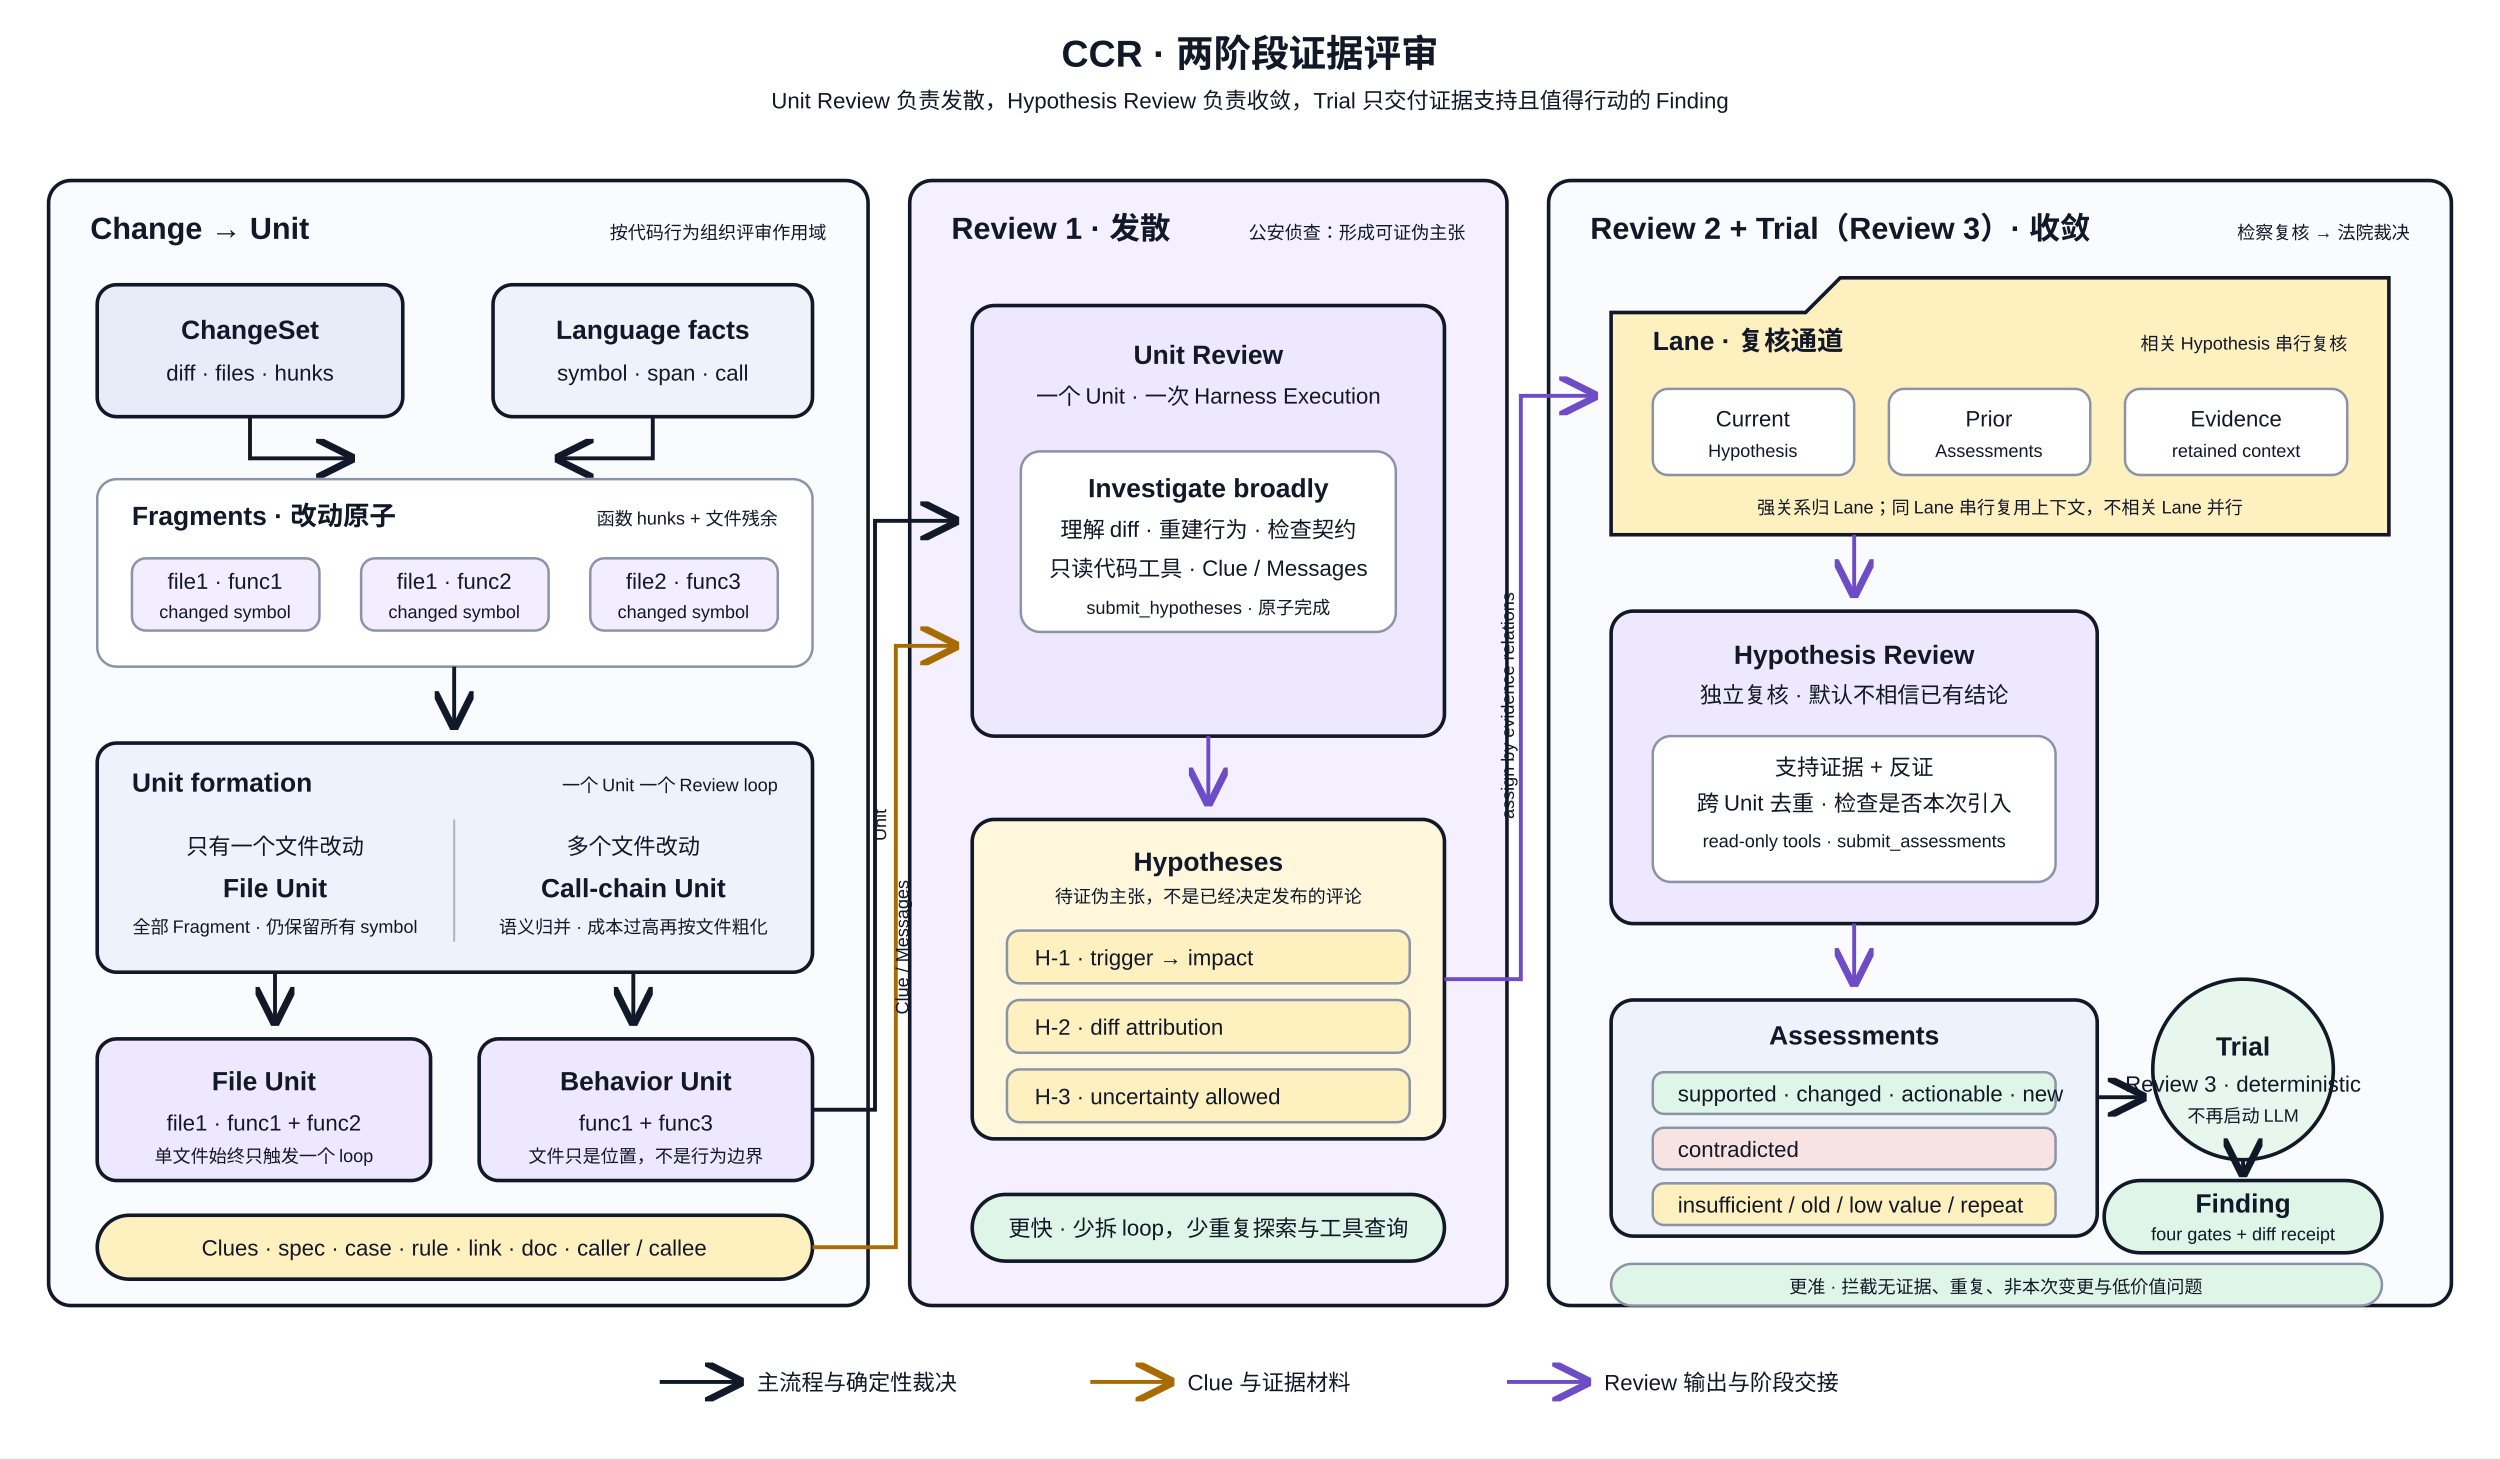
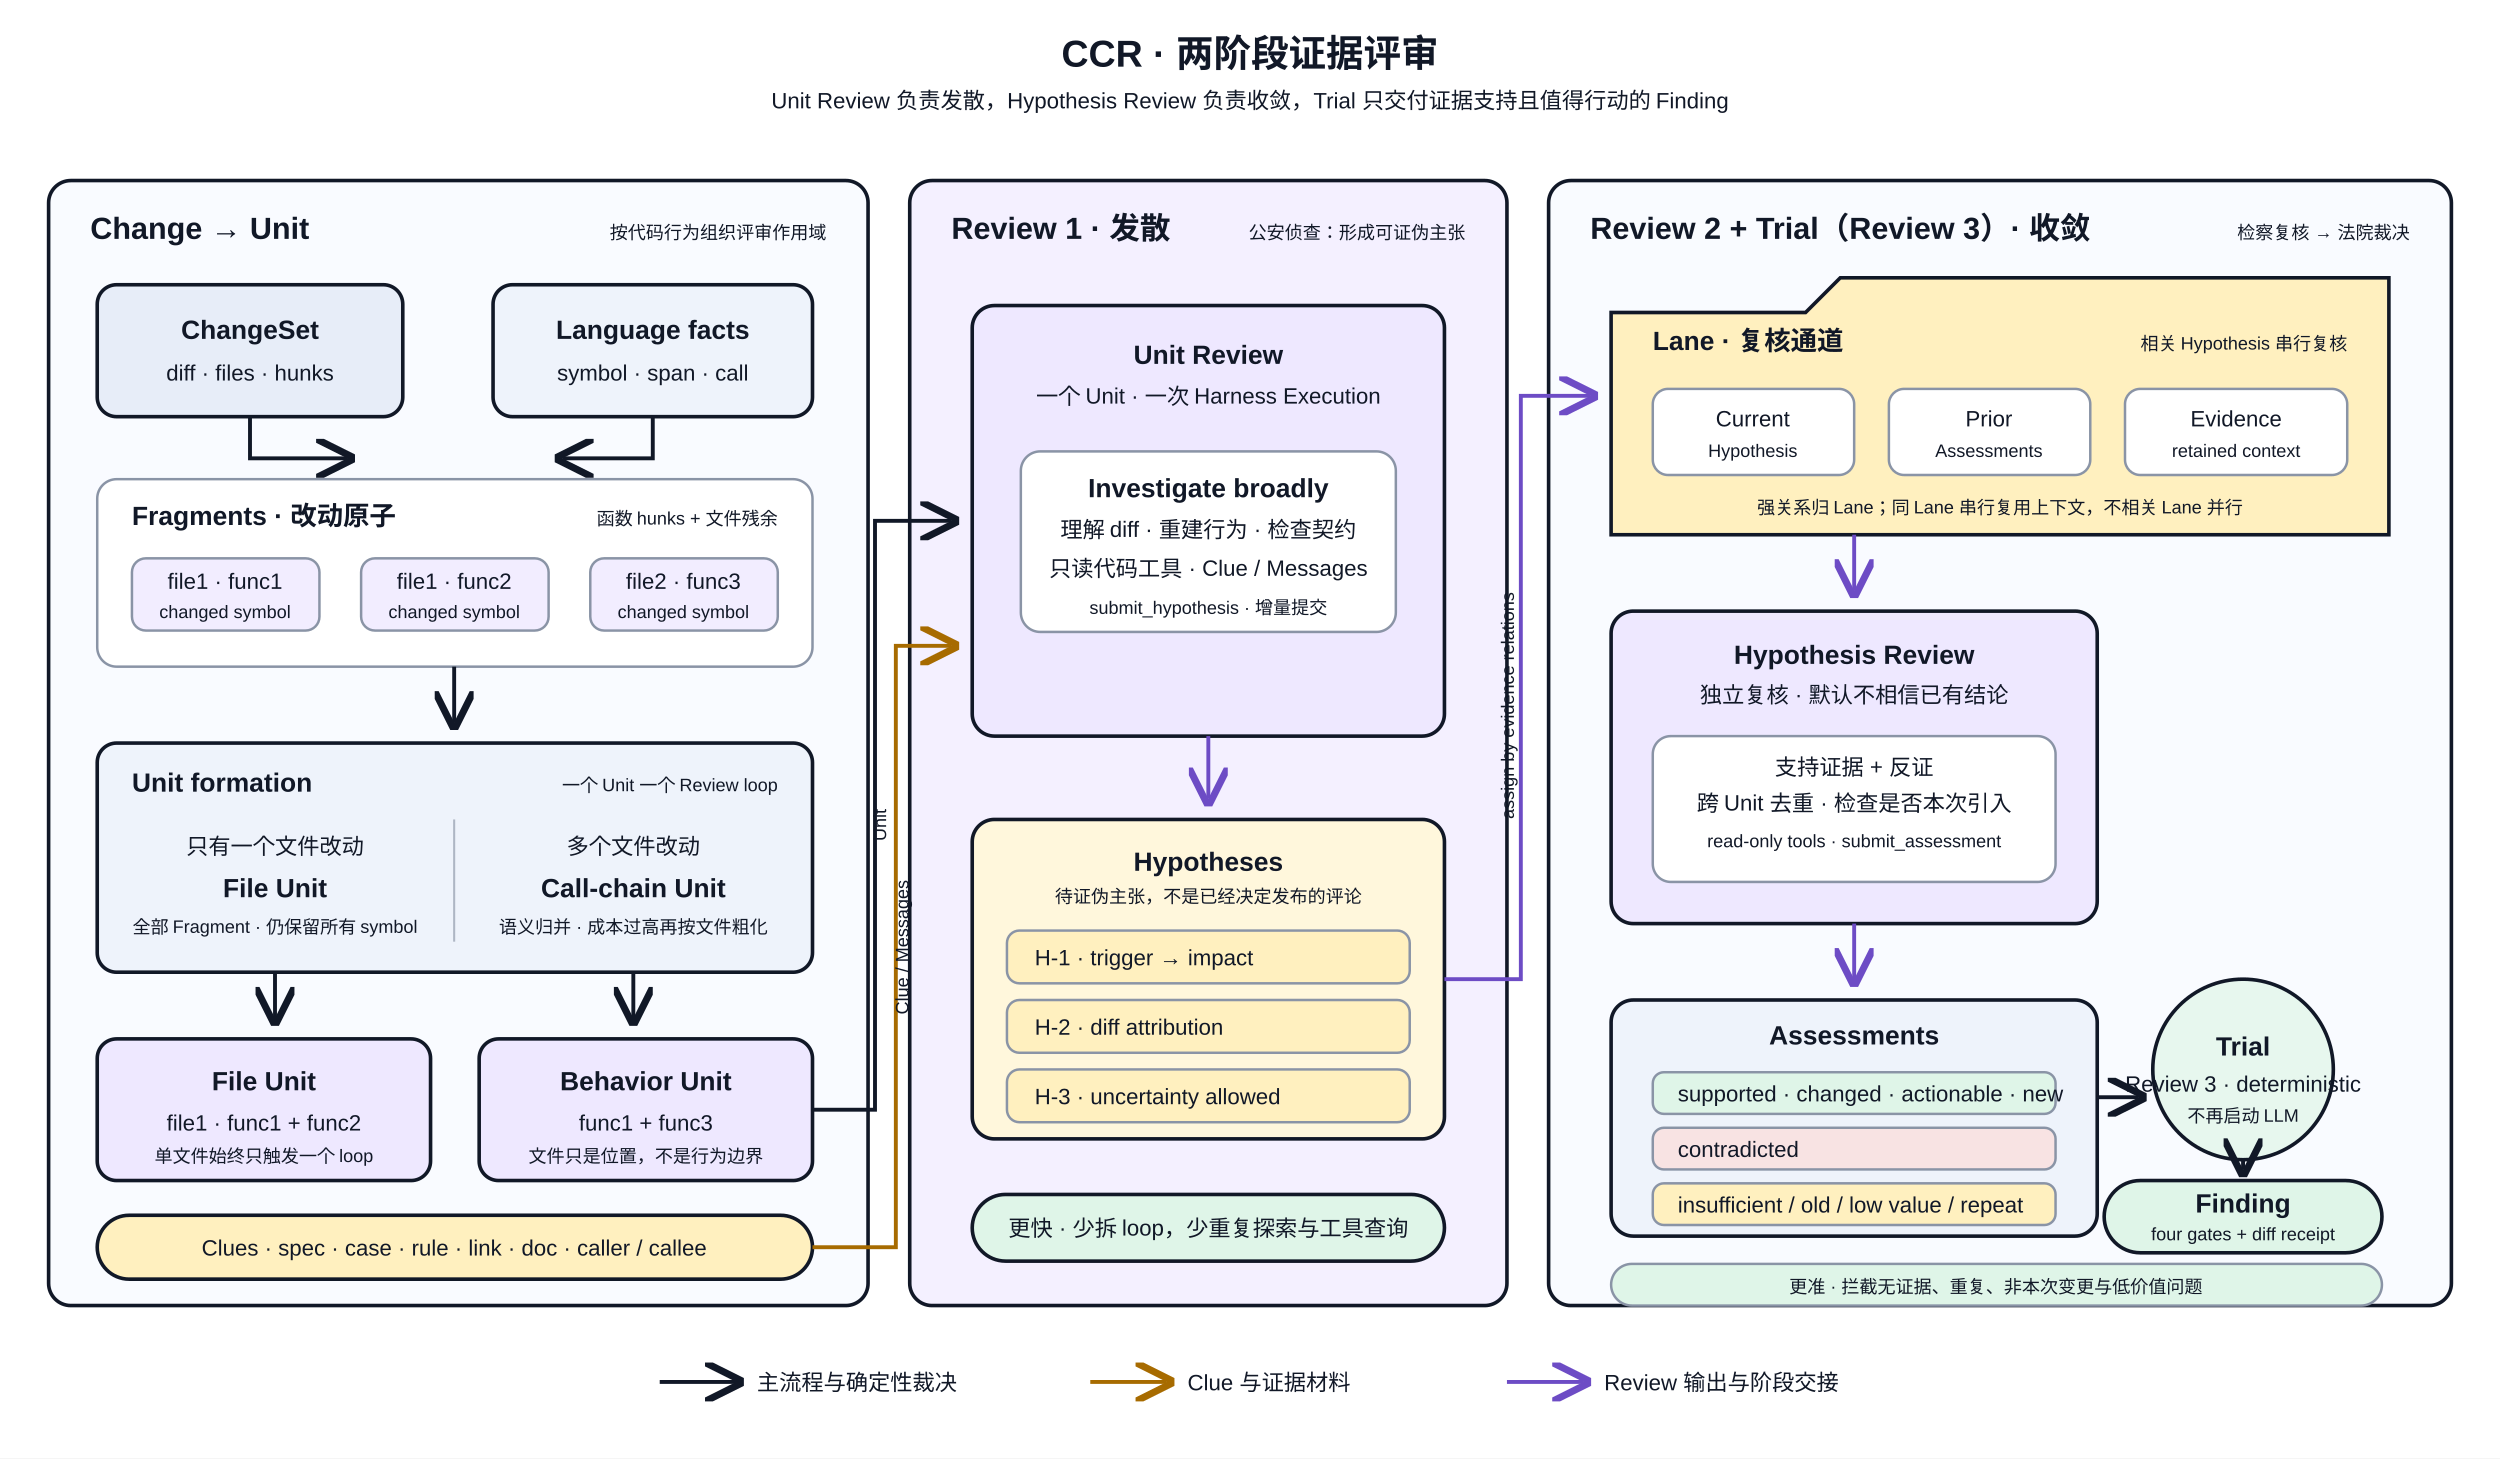
<svg xmlns="http://www.w3.org/2000/svg" width="1800" height="1050" viewBox="0 0 1800 1050">
  <defs>
    <marker id="arrow" markerWidth="10" markerHeight="10" refX="8" refY="5" orient="auto">
      <path d="M0,0 L10,5 L0,10" fill="none" stroke="#111827" stroke-width="1.8" />
    </marker>
    <marker id="review-arrow" markerWidth="10" markerHeight="10" refX="8" refY="5" orient="auto">
      <path d="M0,0 L10,5 L0,10" fill="none" stroke="#6d4cc5" stroke-width="1.8" />
    </marker>
    <marker id="evidence-arrow" markerWidth="10" markerHeight="10" refX="8" refY="5" orient="auto">
      <path d="M0,0 L10,5 L0,10" fill="none" stroke="#a76b00" stroke-width="1.8" />
    </marker>
    <style>
      text {
        font-family: -apple-system, BlinkMacSystemFont, "Segoe UI", "PingFang SC", Arial, sans-serif;
        fill: #111827;
      }
      .title { font-size: 27px; font-weight: 650; }
      .section-title { font-size: 22px; font-weight: 650; }
      .label { font-size: 19px; font-weight: 600; }
      .small { font-size: 16px; }
      .tiny { font-size: 13px; }
      .box { stroke: #111827; stroke-width: 2.6; }
      .soft-box { stroke: #8a94a6; stroke-width: 1.8; }
      .flow { fill: none; stroke: #111827; stroke-width: 2.8; marker-end: url(#arrow); }
      .review-flow {
        fill: none;
        stroke: #6d4cc5;
        stroke-width: 2.8;
        marker-end: url(#review-arrow);
      }
      .evidence-flow {
        fill: none;
        stroke: #a76b00;
        stroke-width: 2.8;
        marker-end: url(#evidence-arrow);
      }
      .divider { stroke: #aeb6c4; stroke-width: 1.5; }
    </style>
  </defs>
  <rect width="1800" height="1050" fill="#ffffff" />
  <text x="900" y="48" text-anchor="middle" class="title">CCR · 两阶段证据评审</text>
  <text x="900" y="78" text-anchor="middle" class="small">
    Unit Review 负责发散，Hypothesis Review 负责收敛，Trial 只交付证据支持且值得行动的 Finding
  </text>
  <rect x="35" y="130" width="590" height="810" rx="16" fill="#f9fbff" class="box" />
  <text x="65" y="172" class="section-title">Change → Unit</text>
  <text x="595" y="172" text-anchor="end" class="tiny">按代码行为组织评审作用域</text>
  <rect x="70" y="205" width="220" height="95" rx="14" fill="#e7edf8" class="box" />
  <text x="180" y="244" text-anchor="middle" class="label">ChangeSet</text>
  <text x="180" y="274" text-anchor="middle" class="small">diff · files · hunks</text>
  <rect x="355" y="205" width="230" height="95" rx="14" fill="#eef3fb" class="box" />
  <text x="470" y="244" text-anchor="middle" class="label">Language facts</text>
  <text x="470" y="274" text-anchor="middle" class="small">symbol · span · call</text>
  <path d="M180 300 V330 H250" class="flow" />
  <path d="M470 300 V330 H405" class="flow" />
  <rect x="70" y="345" width="515" height="135" rx="14" fill="#ffffff" class="soft-box" />
  <text x="95" y="378" class="label">Fragments · 改动原子</text>
  <text x="560" y="378" text-anchor="end" class="tiny">函数 hunks + 文件残余</text>
  <rect x="95" y="402" width="135" height="52" rx="10" fill="#f2edff" class="soft-box" />
  <text x="162" y="424" text-anchor="middle" class="small">file1 · func1</text>
  <text x="162" y="445" text-anchor="middle" class="tiny">changed symbol</text>
  <rect x="260" y="402" width="135" height="52" rx="10" fill="#f2edff" class="soft-box" />
  <text x="327" y="424" text-anchor="middle" class="small">file1 · func2</text>
  <text x="327" y="445" text-anchor="middle" class="tiny">changed symbol</text>
  <rect x="425" y="402" width="135" height="52" rx="10" fill="#f2edff" class="soft-box" />
  <text x="492" y="424" text-anchor="middle" class="small">file2 · func3</text>
  <text x="492" y="445" text-anchor="middle" class="tiny">changed symbol</text>
  <line x1="327" y1="480" x2="327" y2="520" class="flow" />
  <rect x="70" y="535" width="515" height="165" rx="14" fill="#eef3fb" class="box" />
  <text x="95" y="570" class="label">Unit formation</text>
  <text x="560" y="570" text-anchor="end" class="tiny">一个 Unit 一个 Review loop</text>
  <line x1="327" y1="590" x2="327" y2="678" class="divider" />
  <text x="198" y="615" text-anchor="middle" class="small">只有一个文件改动</text>
  <text x="198" y="646" text-anchor="middle" class="label">File Unit</text>
  <text x="198" y="672" text-anchor="middle" class="tiny">全部 Fragment · 仍保留所有 symbol</text>
  <text x="456" y="615" text-anchor="middle" class="small">多个文件改动</text>
  <text x="456" y="646" text-anchor="middle" class="label">Call-chain Unit</text>
  <text x="456" y="672" text-anchor="middle" class="tiny">语义归并 · 成本过高再按文件粗化</text>
  <path d="M198 700 V733" class="flow" />
  <path d="M456 700 V733" class="flow" />
  <rect x="70" y="748" width="240" height="102" rx="14" fill="#eee8ff" class="box" />
  <text x="190" y="785" text-anchor="middle" class="label">File Unit</text>
  <text x="190" y="814" text-anchor="middle" class="small">file1 · func1 + func2</text>
  <text x="190" y="837" text-anchor="middle" class="tiny">单文件始终只触发一个 loop</text>
  <rect x="345" y="748" width="240" height="102" rx="14" fill="#eee8ff" class="box" />
  <text x="465" y="785" text-anchor="middle" class="label">Behavior Unit</text>
  <text x="465" y="814" text-anchor="middle" class="small">func1 + func3</text>
  <text x="465" y="837" text-anchor="middle" class="tiny">文件只是位置，不是行为边界</text>
  <rect x="70" y="875" width="515" height="46" rx="23" fill="#fff0bf" class="box" />
  <text x="327" y="904" text-anchor="middle" class="small">
    Clues · spec · case · rule · link · doc · caller / callee
  </text>
  <rect x="655" y="130" width="430" height="810" rx="16" fill="#f4f0ff" class="box" />
  <text x="685" y="172" class="section-title">Review 1 · 发散</text>
  <text x="1055" y="172" text-anchor="end" class="tiny">公安侦查：形成可证伪主张</text>
  <rect x="700" y="220" width="340" height="310" rx="16" fill="#eee8ff" class="box" />
  <text x="870" y="262" text-anchor="middle" class="label">Unit Review</text>
  <text x="870" y="291" text-anchor="middle" class="small">一个 Unit · 一次 Harness Execution</text>
  <rect x="735" y="325" width="270" height="130" rx="14" fill="#ffffff" class="soft-box" />
  <text x="870" y="358" text-anchor="middle" class="label">Investigate broadly</text>
  <text x="870" y="387" text-anchor="middle" class="small">理解 diff · 重建行为 · 检查契约</text>
  <text x="870" y="415" text-anchor="middle" class="small">只读代码工具 · Clue / Messages</text>
-   <text x="870" y="442" text-anchor="middle" class="tiny">submit_hypotheses · 原子完成</text>
+   <text x="870" y="442" text-anchor="middle" class="tiny">submit_hypothesis · 增量提交</text>
  <path d="M585 799 H630 V375 H685" class="flow" />
  <text x="638" y="594" text-anchor="middle" class="tiny" transform="rotate(-90 638 594)">Unit</text>
  <path d="M585 898 H645 V465 H685" class="evidence-flow" />
  <text x="654" y="682" text-anchor="middle" class="tiny" transform="rotate(-90 654 682)">Clue / Messages</text>
  <line x1="870" y1="530" x2="870" y2="575" class="review-flow" />
  <rect x="700" y="590" width="340" height="230" rx="16" fill="#fff7dc" class="box" />
  <text x="870" y="627" text-anchor="middle" class="label">Hypotheses</text>
  <text x="870" y="650" text-anchor="middle" class="tiny">待证伪主张，不是已经决定发布的评论</text>
  <rect x="725" y="670" width="290" height="38" rx="9" fill="#fff0bf" class="soft-box" />
  <text x="745" y="695" class="small">H-1 · trigger → impact</text>
  <rect x="725" y="720" width="290" height="38" rx="9" fill="#fff0bf" class="soft-box" />
  <text x="745" y="745" class="small">H-2 · diff attribution</text>
  <rect x="725" y="770" width="290" height="38" rx="9" fill="#fff0bf" class="soft-box" />
  <text x="745" y="795" class="small">H-3 · uncertainty allowed</text>
  <rect x="700" y="860" width="340" height="48" rx="24" fill="#dff5e8" class="box" />
  <text x="870" y="890" text-anchor="middle" class="small">更快 · 少拆 loop，少重复探索与工具查询</text>
  <rect x="1115" y="130" width="650" height="810" rx="16" fill="#f9fbff" class="box" />
  <text x="1145" y="172" class="section-title">Review 2 + Trial（Review 3）· 收敛</text>
  <text x="1735" y="172" text-anchor="end" class="tiny">检察复核 → 法院裁决</text>
  <path d="M1040 705 H1095 V285 H1145" class="review-flow" />
  <text x="1090" y="508" text-anchor="middle" class="tiny" transform="rotate(-90 1090 508)">
    assign by evidence relations
  </text>
  <path d="M1160 225 H1300 L1325 200 H1720 V385 H1160 Z" fill="#fff0bf" class="box" />
  <text x="1190" y="252" class="label">Lane · 复核通道</text>
  <text x="1690" y="252" text-anchor="end" class="tiny">相关 Hypothesis 串行复核</text>
  <rect x="1190" y="280" width="145" height="62" rx="11" fill="#ffffff" class="soft-box" />
  <text x="1262" y="307" text-anchor="middle" class="small">Current</text>
  <text x="1262" y="329" text-anchor="middle" class="tiny">Hypothesis</text>
  <rect x="1360" y="280" width="145" height="62" rx="11" fill="#ffffff" class="soft-box" />
  <text x="1432" y="307" text-anchor="middle" class="small">Prior</text>
  <text x="1432" y="329" text-anchor="middle" class="tiny">Assessments</text>
  <rect x="1530" y="280" width="160" height="62" rx="11" fill="#ffffff" class="soft-box" />
  <text x="1610" y="307" text-anchor="middle" class="small">Evidence</text>
  <text x="1610" y="329" text-anchor="middle" class="tiny">retained context</text>
  <text x="1440" y="370" text-anchor="middle" class="tiny">
    强关系归 Lane；同 Lane 串行复用上下文，不相关 Lane 并行
  </text>
  <line x1="1335" y1="385" x2="1335" y2="425" class="review-flow" />
  <rect x="1160" y="440" width="350" height="225" rx="16" fill="#eee8ff" class="box" />
  <text x="1335" y="478" text-anchor="middle" class="label">Hypothesis Review</text>
  <text x="1335" y="506" text-anchor="middle" class="small">独立复核 · 默认不相信已有结论</text>
  <rect x="1190" y="530" width="290" height="105" rx="13" fill="#ffffff" class="soft-box" />
  <text x="1335" y="558" text-anchor="middle" class="small">支持证据 + 反证</text>
  <text x="1335" y="584" text-anchor="middle" class="small">跨 Unit 去重 · 检查是否本次引入</text>
-   <text x="1335" y="610" text-anchor="middle" class="tiny">read-only tools · submit_assessments</text>
+   <text x="1335" y="610" text-anchor="middle" class="tiny">read-only tools · submit_assessment</text>
  <line x1="1335" y1="665" x2="1335" y2="705" class="review-flow" />
  <rect x="1160" y="720" width="350" height="170" rx="16" fill="#eef3fb" class="box" />
  <text x="1335" y="752" text-anchor="middle" class="label">Assessments</text>
  <rect x="1190" y="772" width="290" height="30" rx="8" fill="#dff5e8" class="soft-box" />
  <text x="1208" y="793" class="small">supported · changed · actionable · new</text>
  <rect x="1190" y="812" width="290" height="30" rx="8" fill="#f8e3e3" class="soft-box" />
  <text x="1208" y="833" class="small">contradicted</text>
  <rect x="1190" y="852" width="290" height="30" rx="8" fill="#fff0bf" class="soft-box" />
  <text x="1208" y="873" class="small">insufficient / old / low value / repeat</text>
  <line x1="1510" y1="790" x2="1540" y2="790" class="flow" />
  <circle cx="1615" cy="770" r="65" fill="#e7f7ee" class="box" />
  <text x="1615" y="760" text-anchor="middle" class="label">Trial</text>
  <text x="1615" y="786" text-anchor="middle" class="small">Review 3 · deterministic</text>
  <text x="1615" y="808" text-anchor="middle" class="tiny">不再启动 LLM</text>
  <line x1="1615" y1="835" x2="1615" y2="842" class="flow" />
  <rect x="1515" y="850" width="200" height="52" rx="26" fill="#dff5e8" class="box" />
  <text x="1615" y="873" text-anchor="middle" class="label">Finding</text>
  <text x="1615" y="893" text-anchor="middle" class="tiny">four gates + diff receipt</text>
  <rect x="1160" y="910" width="555" height="30" rx="15" fill="#dff5e8" class="soft-box" />
  <text x="1437" y="931" text-anchor="middle" class="tiny">
    更准 · 拦截无证据、重复、非本次变更与低价值问题
  </text>
  <line x1="475" y1="995" x2="530" y2="995" class="flow" />
  <text x="545" y="1001" class="small">主流程与确定性裁决</text>
  <line x1="785" y1="995" x2="840" y2="995" class="evidence-flow" />
  <text x="855" y="1001" class="small">Clue 与证据材料</text>
  <line x1="1085" y1="995" x2="1140" y2="995" class="review-flow" />
  <text x="1155" y="1001" class="small">Review 输出与阶段交接</text>
</svg>
